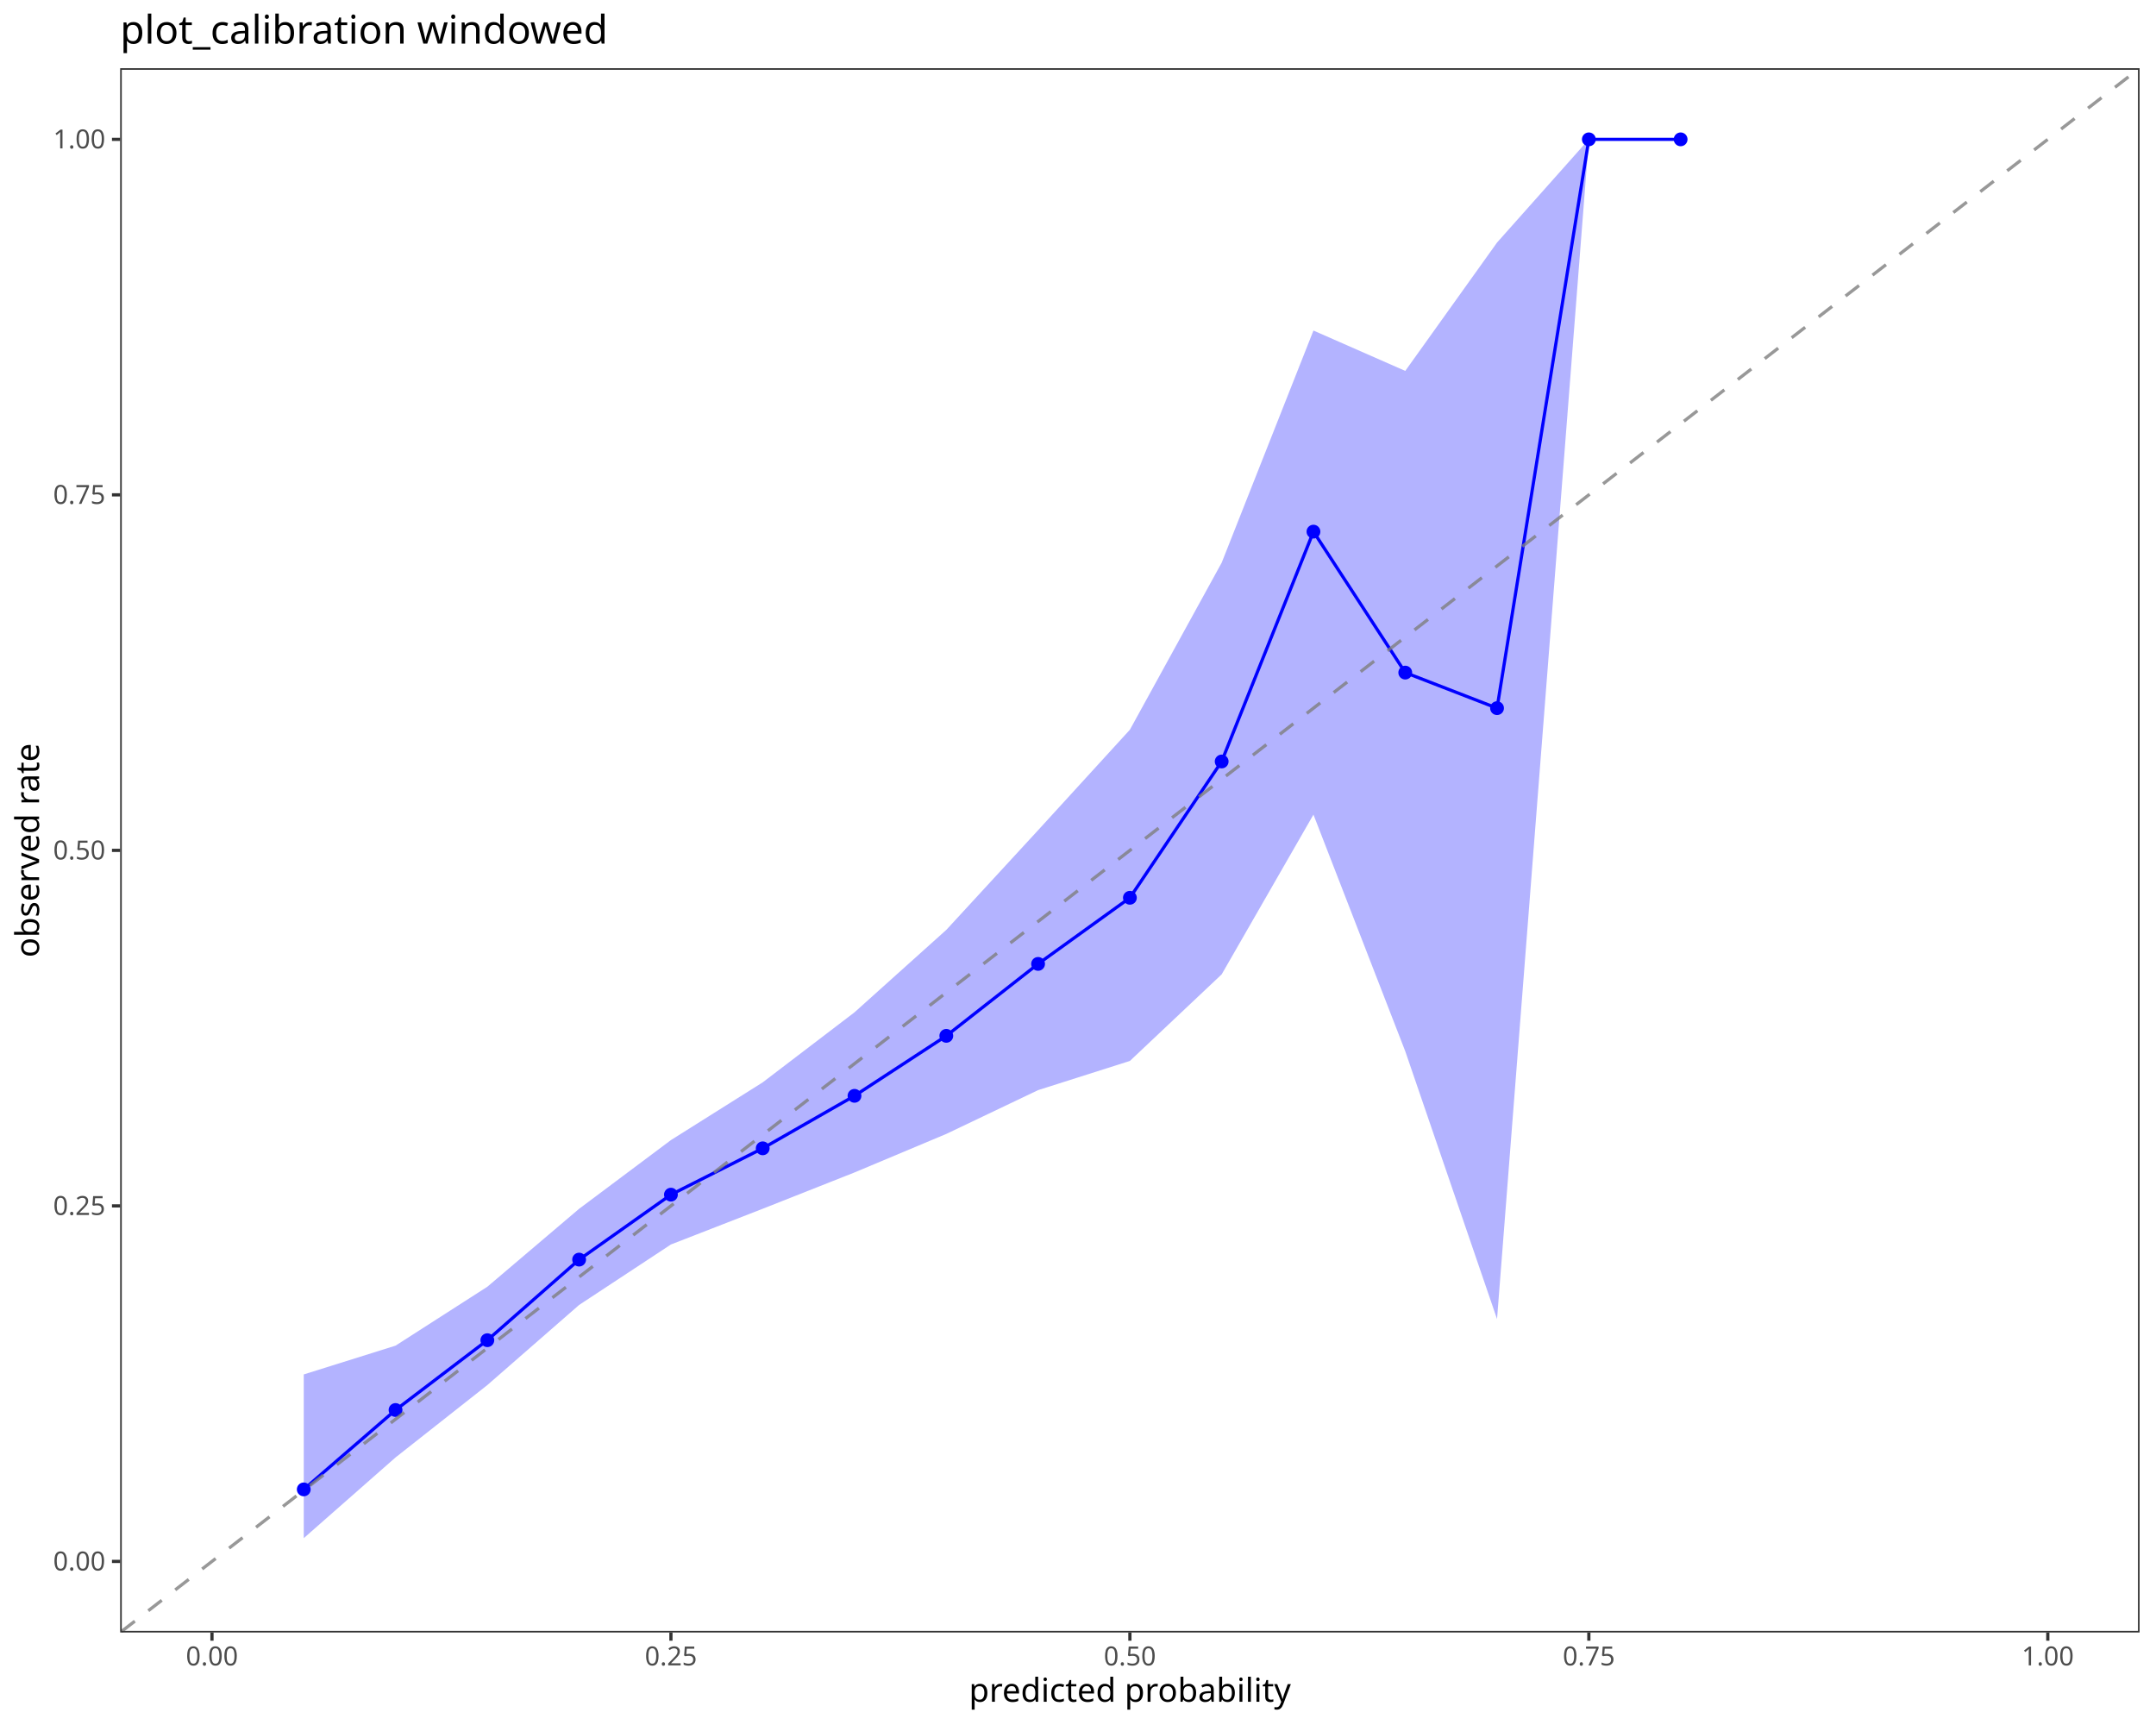
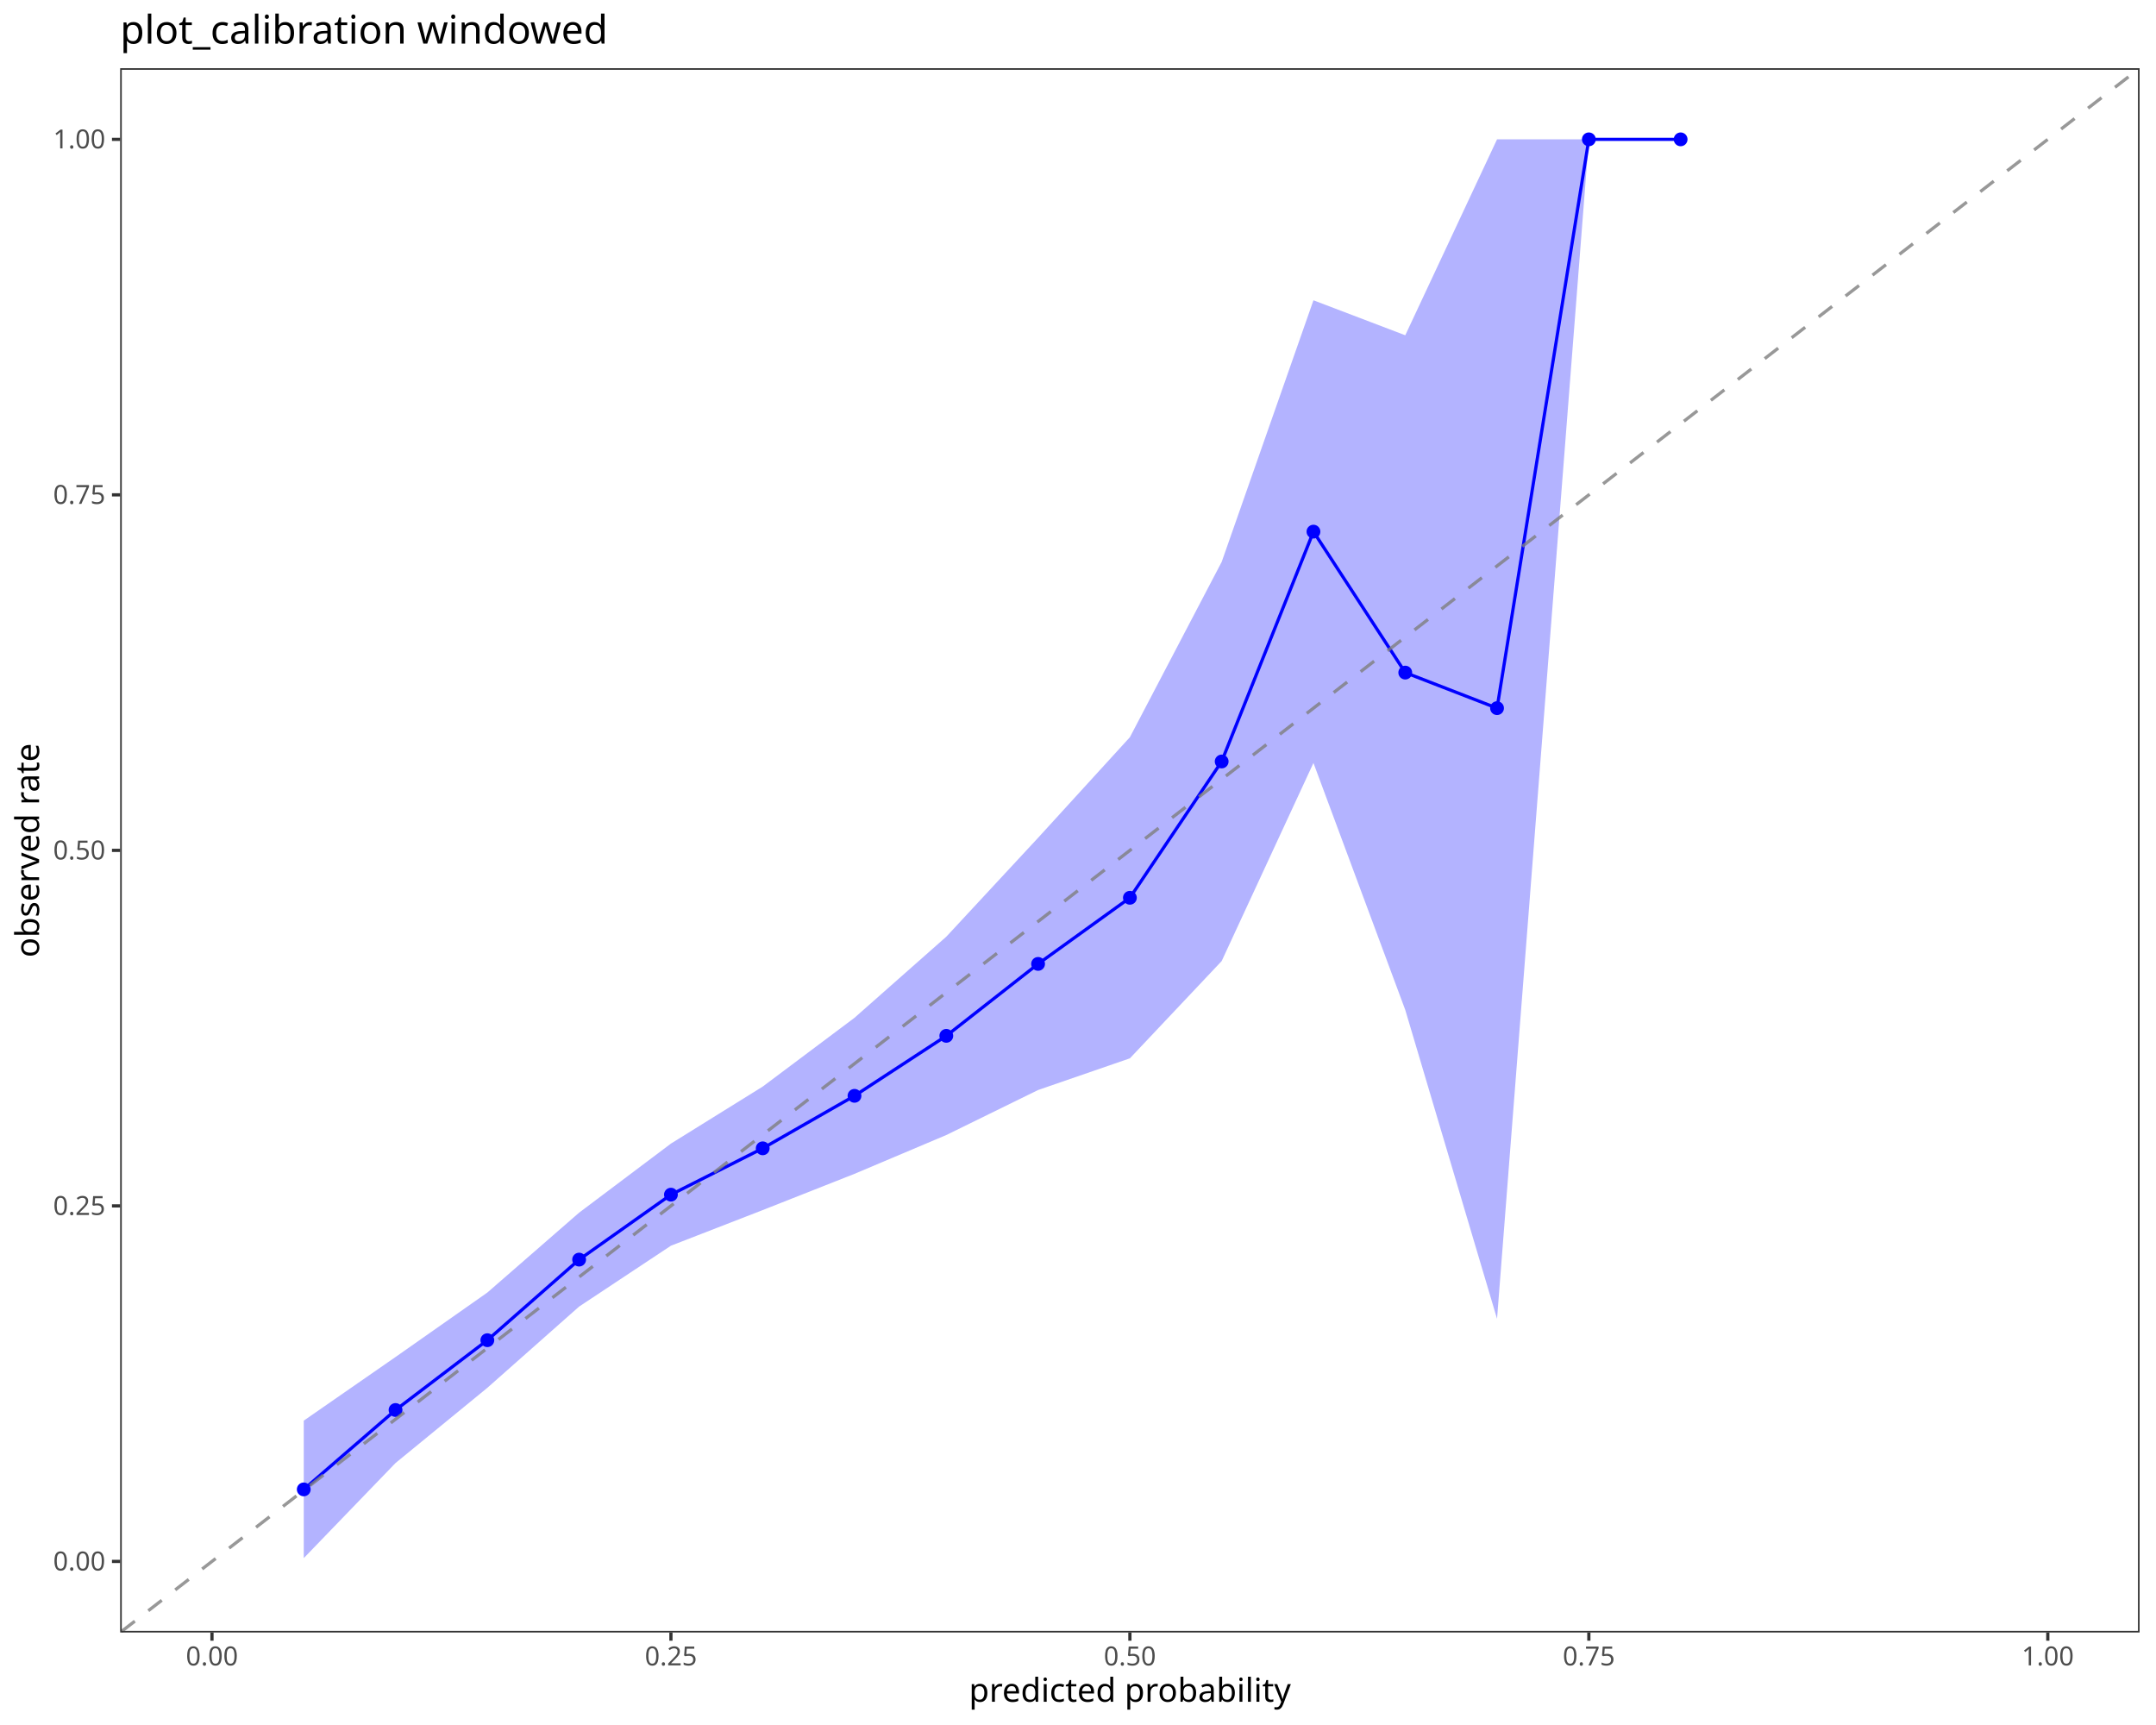
<svg xmlns="http://www.w3.org/2000/svg" class="svglite" data-engine-version="2.0" width="720.00pt" height="576.00pt" viewBox="0 0 720.00 576.00">
  <defs>
    <style type="text/css">
    .svglite line, .svglite polyline, .svglite polygon, .svglite path, .svglite rect, .svglite circle {
      fill: none;
      stroke: #000000;
      stroke-linecap: round;
      stroke-linejoin: round;
      stroke-miterlimit: 10.00;
    }
  </style>
  </defs>
  <rect width="100%" height="100%" style="stroke: none; fill: #FFFFFF;" />
  <defs>
    <clipPath id="cpMC4wMHw3MjAuMDB8MC4wMHw1NzYuMDA=">
      <rect x="0.00" y="0.00" width="720.00" height="576.00" />
    </clipPath>
  </defs>
  <g clip-path="url(#cpMC4wMHw3MjAuMDB8MC4wMHw1NzYuMDA=)">
    <rect x="0.00" y="0.00" width="720.00" height="576.00" style="stroke-width: 1.07; stroke: #FFFFFF; fill: #FFFFFF;" />
  </g>
  <defs>
    <clipPath id="cpNDAuMTN8NzE0LjUyfDIyLjc4fDU0NS4xMQ==">
      <rect x="40.13" y="22.78" width="674.39" height="522.33" />
    </clipPath>
  </defs>
  <g clip-path="url(#cpNDAuMTN8NzE0LjUyfDIyLjc4fDU0NS4xMQ==)">
    <rect x="40.13" y="22.78" width="674.39" height="522.33" style="stroke-width: 1.07; stroke: none; fill: #FFFFFF;" />
-     <polygon points="101.44,458.94 132.09,449.33 162.75,429.66 193.40,403.63 224.06,380.69 254.71,361.41 285.36,338.03 316.02,310.50 346.67,277.22 377.33,243.66 407.98,187.90 438.63,110.37 469.29,123.85 499.94,80.99 530.60,46.53 561.25,46.53 561.25,46.53 530.60,46.53 499.94,440.45 469.29,351.03 438.63,272.01 407.98,325.35 377.33,354.26 346.67,364.01 316.02,378.63 285.36,391.50 254.71,403.62 224.06,415.55 193.40,435.74 162.75,462.49 132.09,486.66 101.44,513.61 " style="stroke-width: 0.00; stroke: none; stroke-linecap: butt; fill: #0000FF; fill-opacity: 0.30;" />
-     <polyline points="101.44,458.94 132.09,449.33 162.75,429.66 193.40,403.63 224.06,380.69 254.71,361.41 285.36,338.03 316.02,310.50 346.67,277.22 377.33,243.66 407.98,187.90 438.63,110.37 469.29,123.85 499.94,80.99 530.60,46.53 561.25,46.53 " style="stroke-width: 1.07; stroke: none; stroke-linecap: butt;" />
-     <polyline points="561.25,46.53 530.60,46.53 499.94,440.45 469.29,351.03 438.63,272.01 407.98,325.35 377.33,354.26 346.67,364.01 316.02,378.63 285.36,391.50 254.71,403.62 224.06,415.55 193.40,435.74 162.75,462.49 132.09,486.66 101.44,513.61 " style="stroke-width: 1.07; stroke: none; stroke-linecap: butt;" />
+     <polygon points="101.44,474.37 132.09,453.12 162.75,431.60 193.40,404.92 224.06,381.86 254.71,362.82 285.36,339.85 316.02,312.77 346.67,279.75 377.33,246.16 407.98,187.63 438.63,100.27 469.29,111.95 499.94,46.53 530.60,46.53 561.25,46.53 561.25,46.53 530.60,46.53 499.94,440.36 469.29,337.23 438.63,254.76 407.98,320.91 377.33,353.39 346.67,363.97 316.02,379.00 285.36,391.96 254.71,404.06 224.06,415.96 193.40,436.28 162.75,463.41 132.09,488.52 101.44,520.28 " style="stroke-width: 0.00; stroke: none; stroke-linecap: butt; fill: #0000FF; fill-opacity: 0.30;" />
+     <polyline points="101.44,474.37 132.09,453.12 162.75,431.60 193.40,404.92 224.06,381.86 254.71,362.82 285.36,339.85 316.02,312.77 346.67,279.75 377.33,246.16 407.98,187.63 438.63,100.27 469.29,111.95 499.94,46.53 530.60,46.53 561.25,46.53 " style="stroke-width: 1.07; stroke: none; stroke-linecap: butt;" />
+     <polyline points="561.25,46.53 530.60,46.53 499.94,440.36 469.29,337.23 438.63,254.76 407.98,320.91 377.33,353.39 346.67,363.97 316.02,379.00 285.36,391.96 254.71,404.06 224.06,415.96 193.40,436.28 162.75,463.41 132.09,488.52 101.44,520.28 " style="stroke-width: 1.07; stroke: none; stroke-linecap: butt;" />
    <polyline points="101.44,497.33 132.09,470.82 162.75,447.51 193.40,420.60 224.06,398.91 254.71,383.44 285.36,365.91 316.02,345.88 346.67,321.86 377.33,299.78 407.98,254.27 438.63,177.52 469.29,224.59 499.94,236.46 530.60,46.53 561.25,46.53 " style="stroke-width: 1.07; stroke: #0000FF; stroke-linecap: butt;" />
    <circle cx="101.44" cy="497.33" r="1.95" style="stroke-width: 0.71; stroke: #0000FF; fill: #0000FF;" />
    <circle cx="132.09" cy="470.82" r="1.95" style="stroke-width: 0.71; stroke: #0000FF; fill: #0000FF;" />
    <circle cx="162.75" cy="447.51" r="1.95" style="stroke-width: 0.71; stroke: #0000FF; fill: #0000FF;" />
    <circle cx="193.40" cy="420.60" r="1.95" style="stroke-width: 0.71; stroke: #0000FF; fill: #0000FF;" />
    <circle cx="224.06" cy="398.91" r="1.95" style="stroke-width: 0.71; stroke: #0000FF; fill: #0000FF;" />
    <circle cx="254.71" cy="383.44" r="1.95" style="stroke-width: 0.71; stroke: #0000FF; fill: #0000FF;" />
    <circle cx="285.36" cy="365.91" r="1.95" style="stroke-width: 0.71; stroke: #0000FF; fill: #0000FF;" />
    <circle cx="316.02" cy="345.88" r="1.95" style="stroke-width: 0.71; stroke: #0000FF; fill: #0000FF;" />
    <circle cx="346.67" cy="321.86" r="1.95" style="stroke-width: 0.71; stroke: #0000FF; fill: #0000FF;" />
    <circle cx="377.33" cy="299.78" r="1.95" style="stroke-width: 0.71; stroke: #0000FF; fill: #0000FF;" />
    <circle cx="407.98" cy="254.27" r="1.95" style="stroke-width: 0.71; stroke: #0000FF; fill: #0000FF;" />
    <circle cx="438.63" cy="177.52" r="1.95" style="stroke-width: 0.71; stroke: #0000FF; fill: #0000FF;" />
    <circle cx="469.29" cy="224.59" r="1.95" style="stroke-width: 0.71; stroke: #0000FF; fill: #0000FF;" />
    <circle cx="499.94" cy="236.46" r="1.95" style="stroke-width: 0.71; stroke: #0000FF; fill: #0000FF;" />
    <circle cx="530.60" cy="46.53" r="1.95" style="stroke-width: 0.71; stroke: #0000FF; fill: #0000FF;" />
    <circle cx="561.25" cy="46.53" r="1.95" style="stroke-width: 0.71; stroke: #0000FF; fill: #0000FF;" />
    <line x1="-634.25" y1="1067.44" x2="1388.91" y2="-499.55" style="stroke-width: 1.07; stroke: #7F7F7F; stroke-opacity: 0.80; stroke-dasharray: 5.69,5.69; stroke-linecap: butt;" />
    <rect x="40.13" y="22.78" width="674.39" height="522.33" style="stroke-width: 1.07; stroke: #333333;" />
  </g>
  <g clip-path="url(#cpMC4wMHw3MjAuMDB8MC4wMHw1NzYuMDA=)">
    <text x="35.20" y="524.40" text-anchor="end" style="font-size: 8.80px; fill: #4D4D4D; font-family: sans;" textLength="17.13px" lengthAdjust="spacingAndGlyphs">0.00</text>
    <text x="35.20" y="405.69" text-anchor="end" style="font-size: 8.80px; fill: #4D4D4D; font-family: sans;" textLength="17.13px" lengthAdjust="spacingAndGlyphs">0.25</text>
    <text x="35.20" y="286.98" text-anchor="end" style="font-size: 8.80px; fill: #4D4D4D; font-family: sans;" textLength="17.13px" lengthAdjust="spacingAndGlyphs">0.50</text>
    <text x="35.20" y="168.26" text-anchor="end" style="font-size: 8.80px; fill: #4D4D4D; font-family: sans;" textLength="17.13px" lengthAdjust="spacingAndGlyphs">0.75</text>
    <text x="35.20" y="49.55" text-anchor="end" style="font-size: 8.80px; fill: #4D4D4D; font-family: sans;" textLength="17.13px" lengthAdjust="spacingAndGlyphs">1.00</text>
    <polyline points="37.39,521.37 40.13,521.37 " style="stroke-width: 1.07; stroke: #333333; stroke-linecap: butt;" />
    <polyline points="37.39,402.66 40.13,402.66 " style="stroke-width: 1.07; stroke: #333333; stroke-linecap: butt;" />
    <polyline points="37.39,283.95 40.13,283.95 " style="stroke-width: 1.07; stroke: #333333; stroke-linecap: butt;" />
    <polyline points="37.39,165.24 40.13,165.24 " style="stroke-width: 1.07; stroke: #333333; stroke-linecap: butt;" />
    <polyline points="37.39,46.53 40.13,46.53 " style="stroke-width: 1.07; stroke: #333333; stroke-linecap: butt;" />
    <polyline points="70.79,547.85 70.79,545.11 " style="stroke-width: 1.07; stroke: #333333; stroke-linecap: butt;" />
    <polyline points="224.06,547.85 224.06,545.11 " style="stroke-width: 1.07; stroke: #333333; stroke-linecap: butt;" />
    <polyline points="377.33,547.85 377.33,545.11 " style="stroke-width: 1.07; stroke: #333333; stroke-linecap: butt;" />
    <polyline points="530.60,547.85 530.60,545.11 " style="stroke-width: 1.07; stroke: #333333; stroke-linecap: butt;" />
    <polyline points="683.87,547.85 683.87,545.11 " style="stroke-width: 1.07; stroke: #333333; stroke-linecap: butt;" />
    <text x="70.79" y="556.10" text-anchor="middle" style="font-size: 8.80px; fill: #4D4D4D; font-family: sans;" textLength="17.13px" lengthAdjust="spacingAndGlyphs">0.00</text>
    <text x="224.06" y="556.10" text-anchor="middle" style="font-size: 8.80px; fill: #4D4D4D; font-family: sans;" textLength="17.13px" lengthAdjust="spacingAndGlyphs">0.25</text>
    <text x="377.33" y="556.10" text-anchor="middle" style="font-size: 8.80px; fill: #4D4D4D; font-family: sans;" textLength="17.13px" lengthAdjust="spacingAndGlyphs">0.50</text>
    <text x="530.60" y="556.10" text-anchor="middle" style="font-size: 8.80px; fill: #4D4D4D; font-family: sans;" textLength="17.13px" lengthAdjust="spacingAndGlyphs">0.75</text>
    <text x="683.87" y="556.10" text-anchor="middle" style="font-size: 8.80px; fill: #4D4D4D; font-family: sans;" textLength="17.13px" lengthAdjust="spacingAndGlyphs">1.00</text>
    <text x="377.33" y="568.24" text-anchor="middle" style="font-size: 11.00px; font-family: sans;" textLength="98.45px" lengthAdjust="spacingAndGlyphs">predicted probability</text>
    <text transform="translate(13.05,283.95) rotate(-90)" text-anchor="middle" style="font-size: 11.00px; font-family: sans;" textLength="67.27px" lengthAdjust="spacingAndGlyphs">observed rate</text>
    <text x="40.13" y="14.56" style="font-size: 13.20px; font-family: sans;" textLength="151.17px" lengthAdjust="spacingAndGlyphs">plot_calibration windowed</text>
  </g>
</svg>
